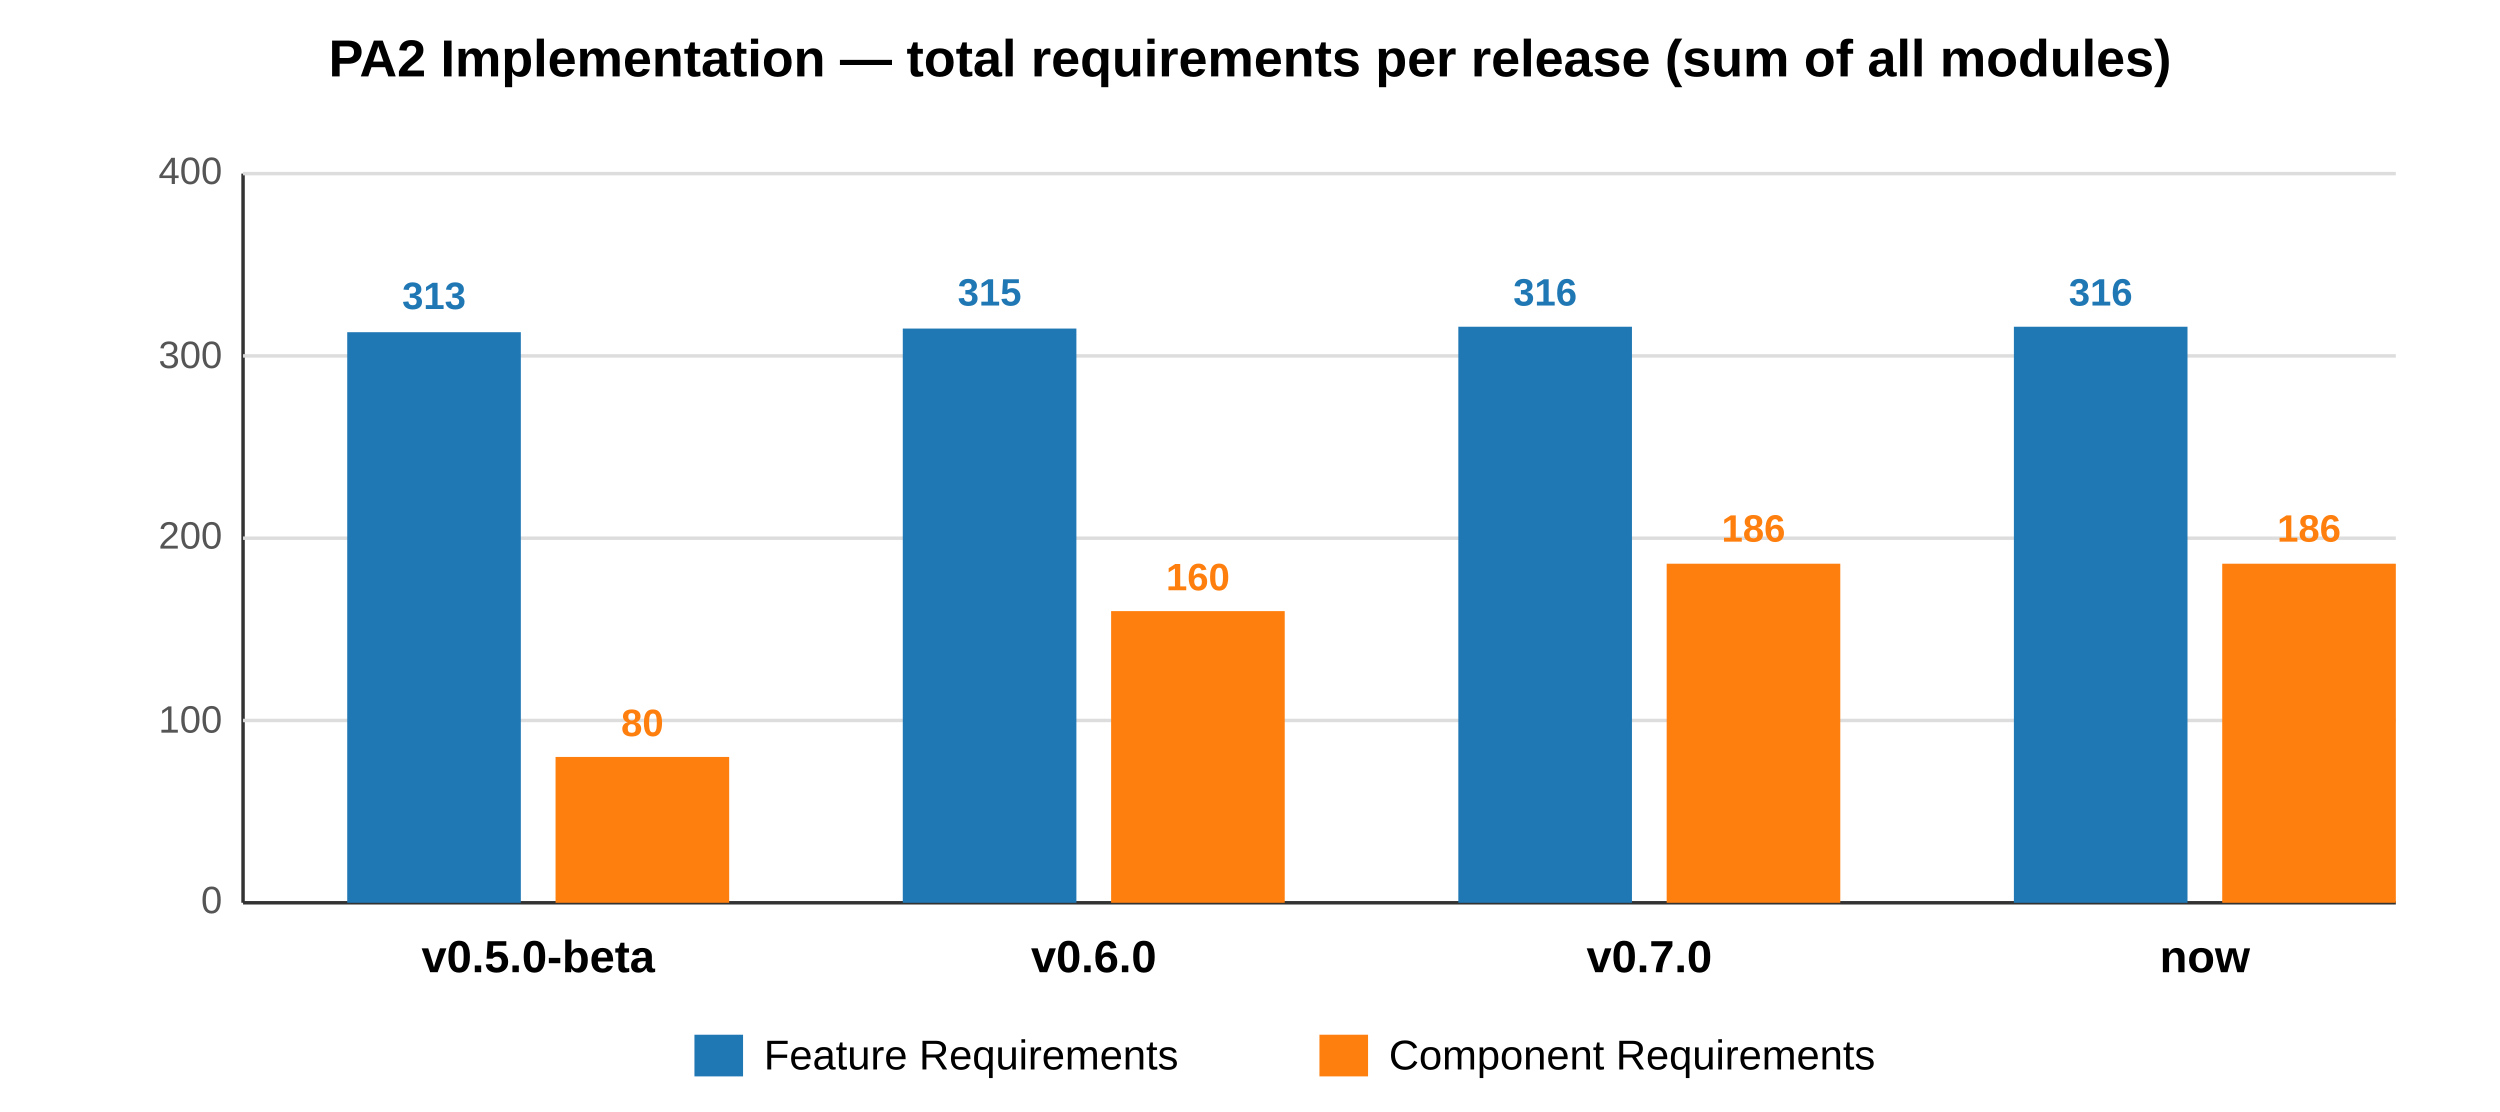
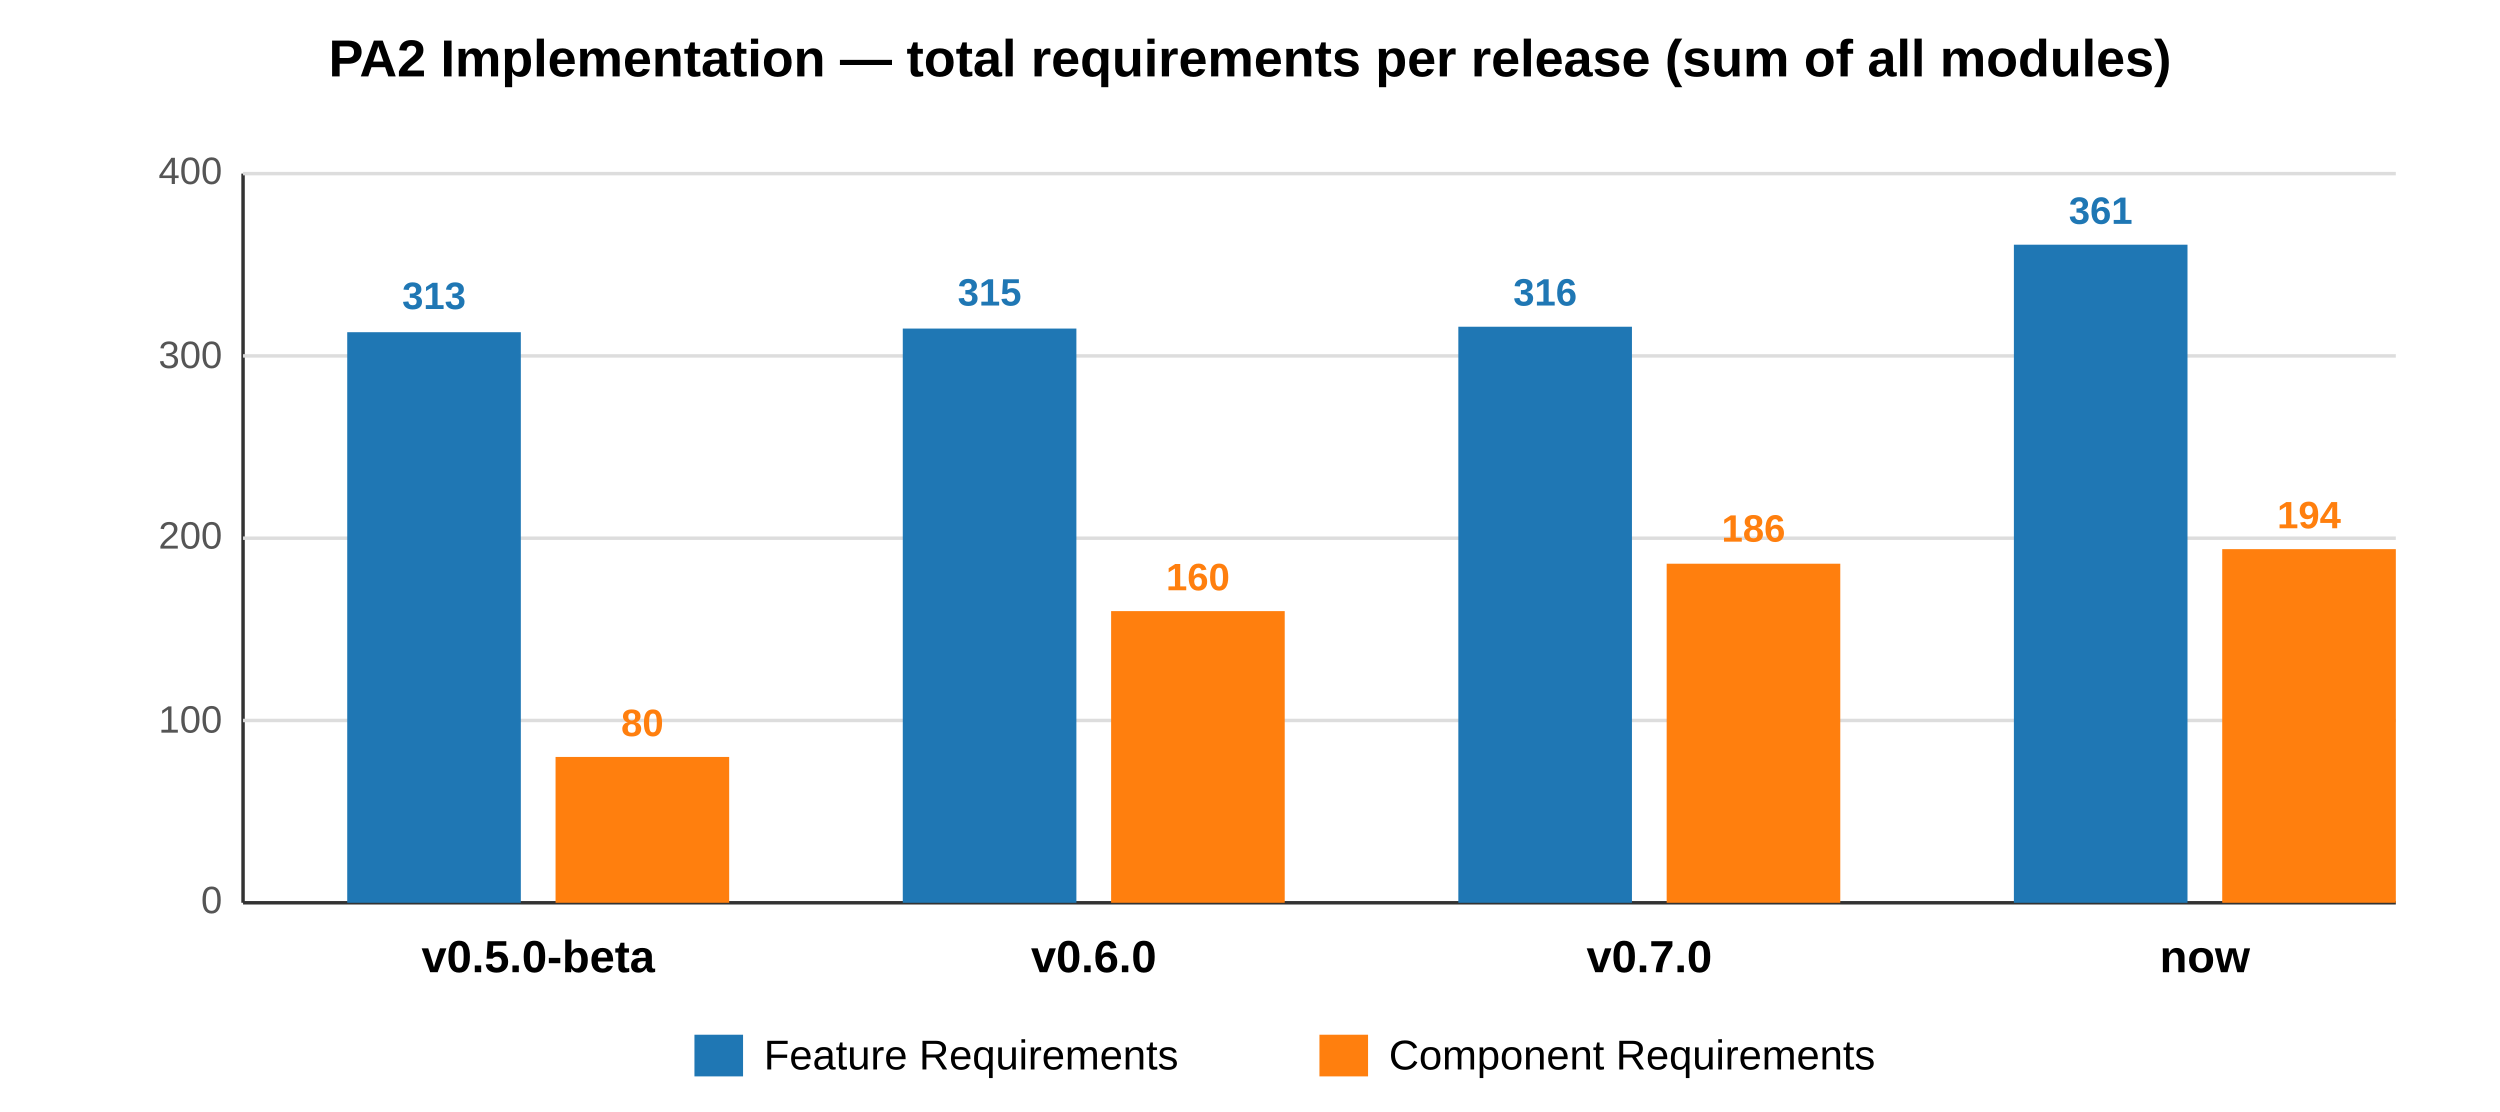
<svg xmlns="http://www.w3.org/2000/svg" viewBox="0 0 720 320" font-family="Arial, sans-serif" font-size="13">
  <text x="360" y="22" text-anchor="middle" font-size="15" font-weight="bold">
    PA2 Implementation — total requirements per release (sum of all modules)
  </text>
  <line x1="70" y1="50" x2="70" y2="260" stroke="#333" stroke-width="1" />
  <line x1="70" y1="260" x2="690" y2="260" stroke="#333" stroke-width="1" />
  <g stroke="#ddd" stroke-width="1">
    <line x1="70" y1="207.5" x2="690" y2="207.5" />
    <line x1="70" y1="155" x2="690" y2="155" />
    <line x1="70" y1="102.5" x2="690" y2="102.5" />
    <line x1="70" y1="50" x2="690" y2="50" />
  </g>
  <g fill="#555" text-anchor="end" font-size="11">
    <text x="64" y="263">0</text>
    <text x="64" y="211">100</text>
    <text x="64" y="158">200</text>
    <text x="64" y="106">300</text>
    <text x="64" y="53">400</text>
  </g>
  <g>
    <rect x="100" y="95.675" width="50" height="164.325" fill="#1f77b4" />
    <rect x="160" y="218" width="50" height="42" fill="#ff7f0e" />
    <text x="125" y="89" text-anchor="middle" font-size="11" fill="#1f77b4" font-weight="bold">313</text>
    <text x="185" y="212" text-anchor="middle" font-size="11" fill="#ff7f0e" font-weight="bold">80</text>
    <text x="155" y="280" text-anchor="middle" font-weight="bold">v0.5.0-beta</text>
  </g>
  <g>
    <rect x="260" y="94.625" width="50" height="165.375" fill="#1f77b4" />
    <rect x="320" y="176" width="50" height="84" fill="#ff7f0e" />
    <text x="285" y="88" text-anchor="middle" font-size="11" fill="#1f77b4" font-weight="bold">315</text>
    <text x="345" y="170" text-anchor="middle" font-size="11" fill="#ff7f0e" font-weight="bold">160</text>
    <text x="315" y="280" text-anchor="middle" font-weight="bold">v0.6.0</text>
  </g>
  <g>
    <rect x="420" y="94.1" width="50" height="165.9" fill="#1f77b4" />
    <rect x="480" y="162.35" width="50" height="97.65" fill="#ff7f0e" />
    <text x="445" y="88" text-anchor="middle" font-size="11" fill="#1f77b4" font-weight="bold">316</text>
    <text x="505" y="156" text-anchor="middle" font-size="11" fill="#ff7f0e" font-weight="bold">186</text>
    <text x="475" y="280" text-anchor="middle" font-weight="bold">v0.7.0</text>
  </g>
  <g>
-     <rect x="580" y="94.1" width="50" height="165.9" fill="#1f77b4" />
-     <rect x="640" y="162.35" width="50" height="97.65" fill="#ff7f0e" />
-     <text x="605" y="88" text-anchor="middle" font-size="11" fill="#1f77b4" font-weight="bold">316</text>
-     <text x="665" y="156" text-anchor="middle" font-size="11" fill="#ff7f0e" font-weight="bold">186</text>
+     <rect x="580" y="70.475" width="50" height="189.525" fill="#1f77b4" />
+     <rect x="640" y="158.150" width="50" height="101.850" fill="#ff7f0e" />
+     <text x="605" y="64.475" text-anchor="middle" font-size="11" fill="#1f77b4" font-weight="bold">361</text>
+     <text x="665" y="152.150" text-anchor="middle" font-size="11" fill="#ff7f0e" font-weight="bold">194</text>
    <text x="635" y="280" text-anchor="middle" font-weight="bold">now</text>
  </g>
  <g font-size="12">
    <rect x="200" y="298" width="14" height="12" fill="#1f77b4" />
    <text x="220" y="308">Feature Requirements</text>
    <rect x="380" y="298" width="14" height="12" fill="#ff7f0e" />
    <text x="400" y="308">Component Requirements</text>
  </g>
</svg>
